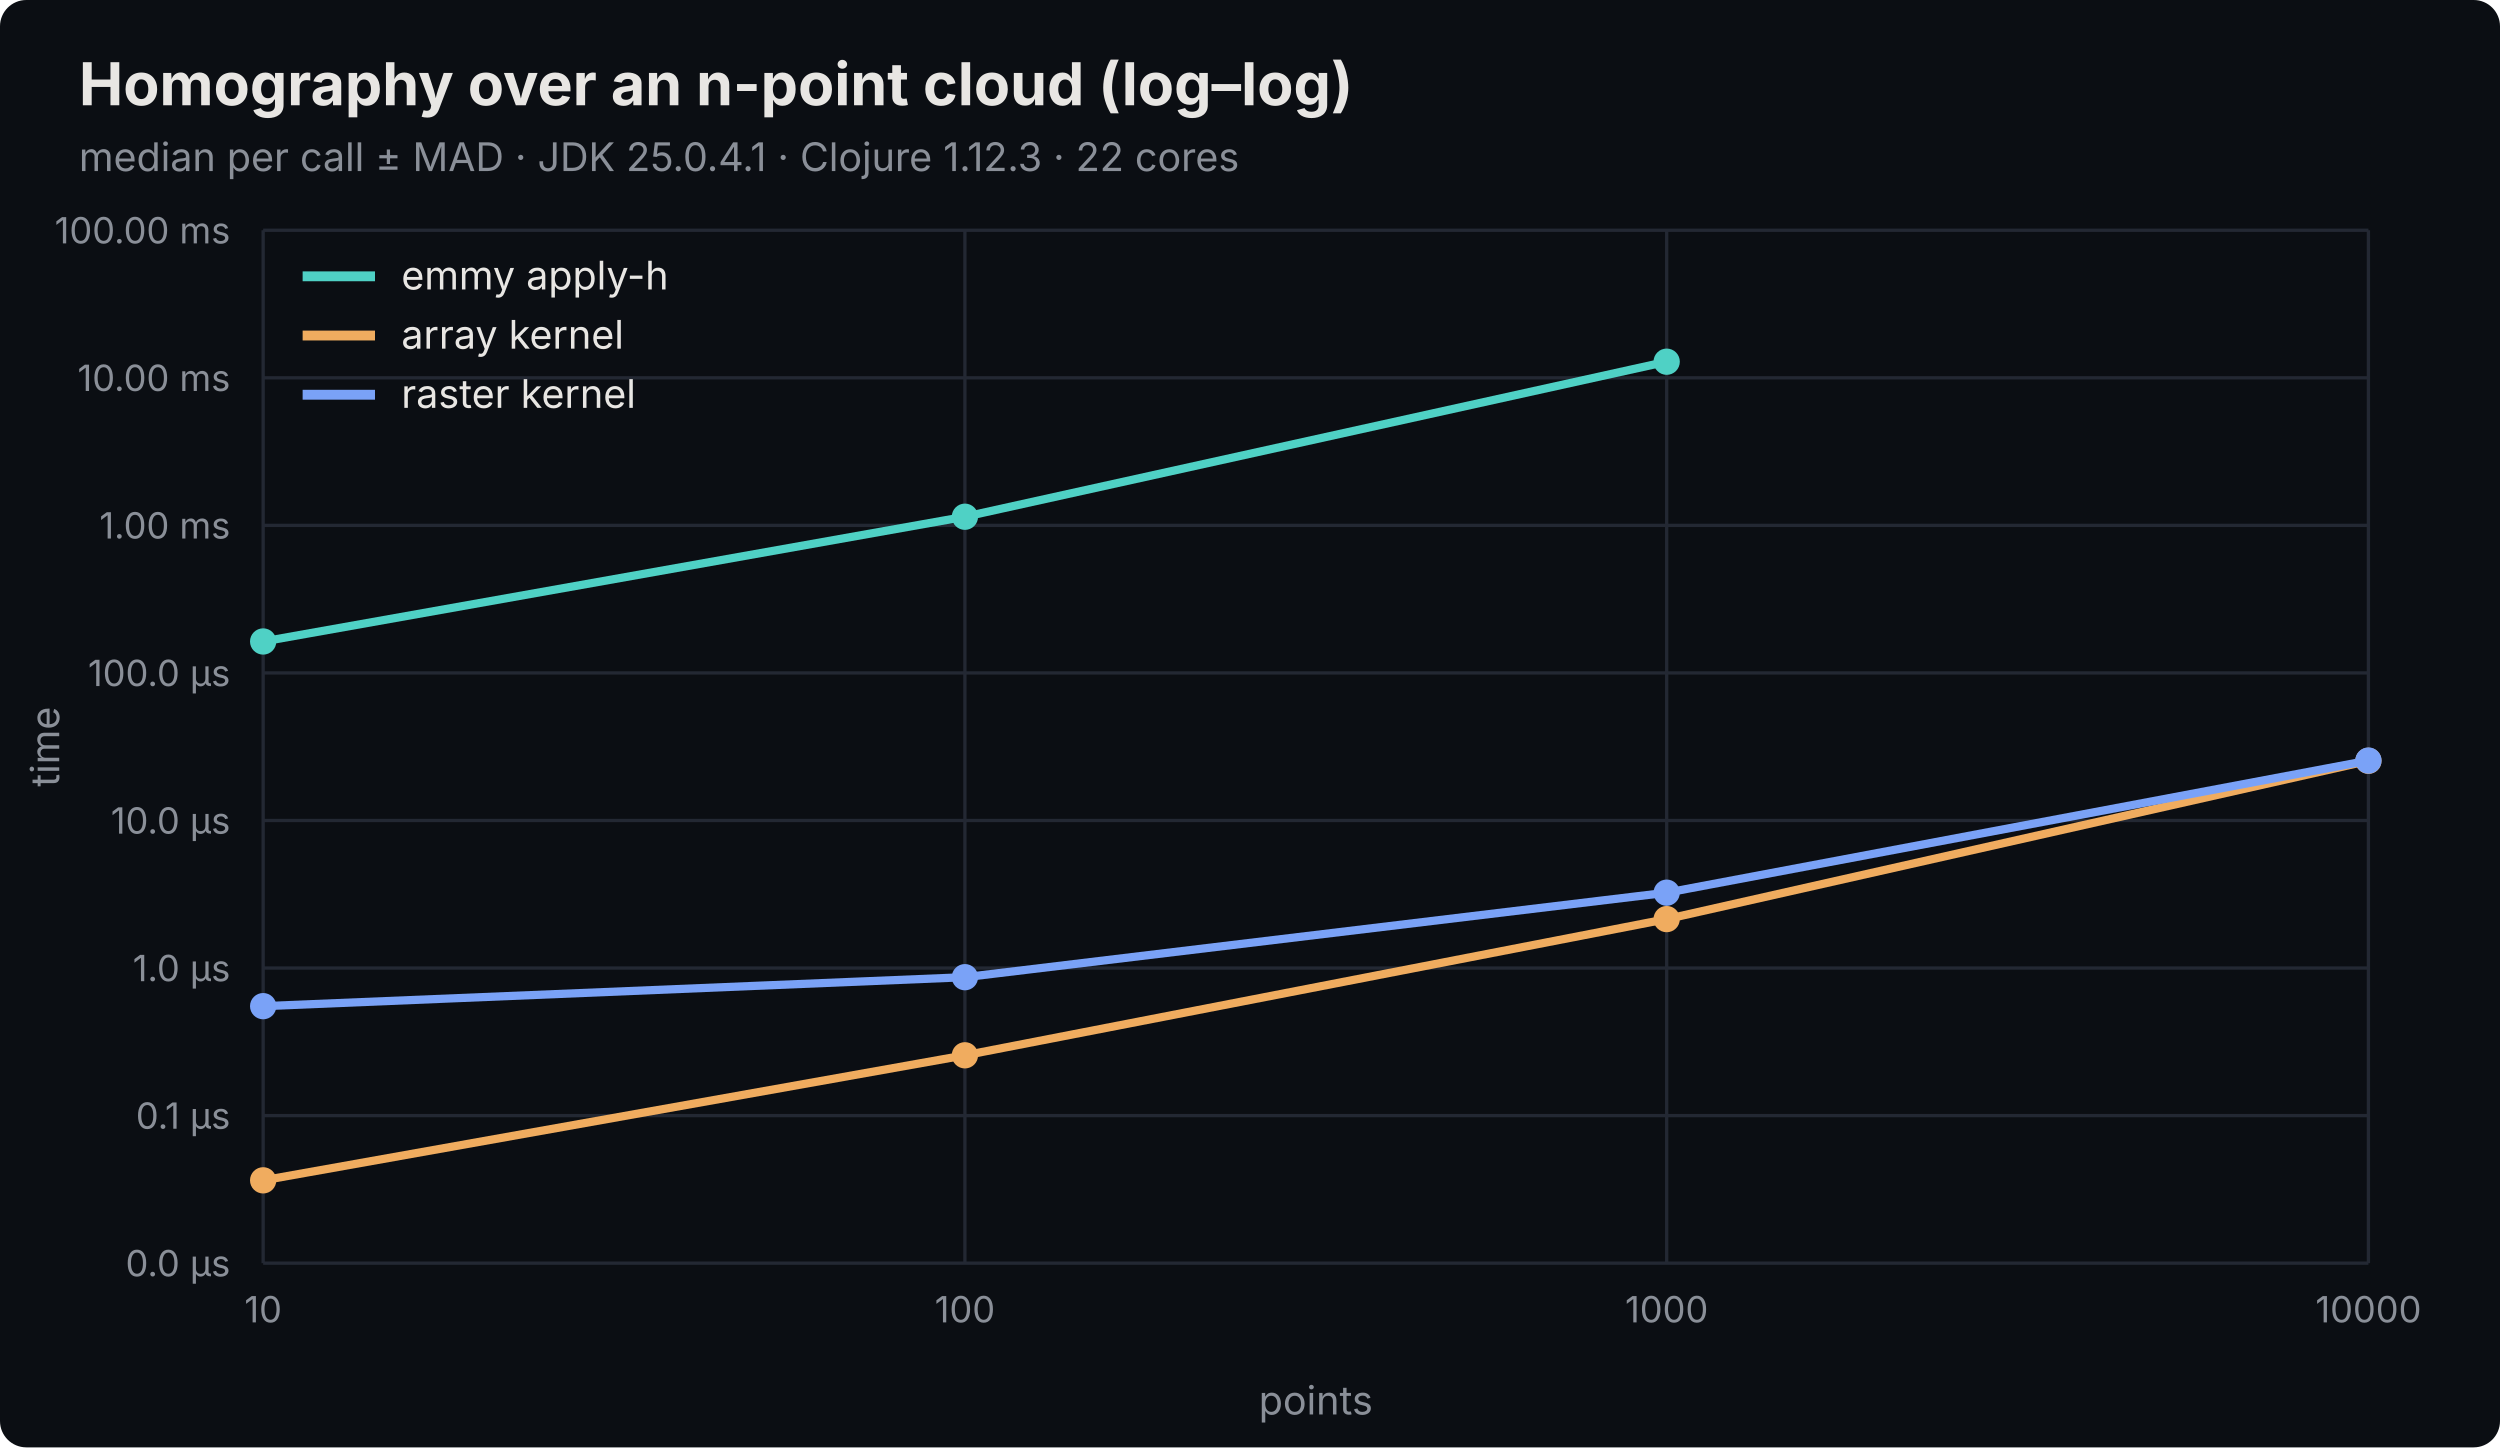
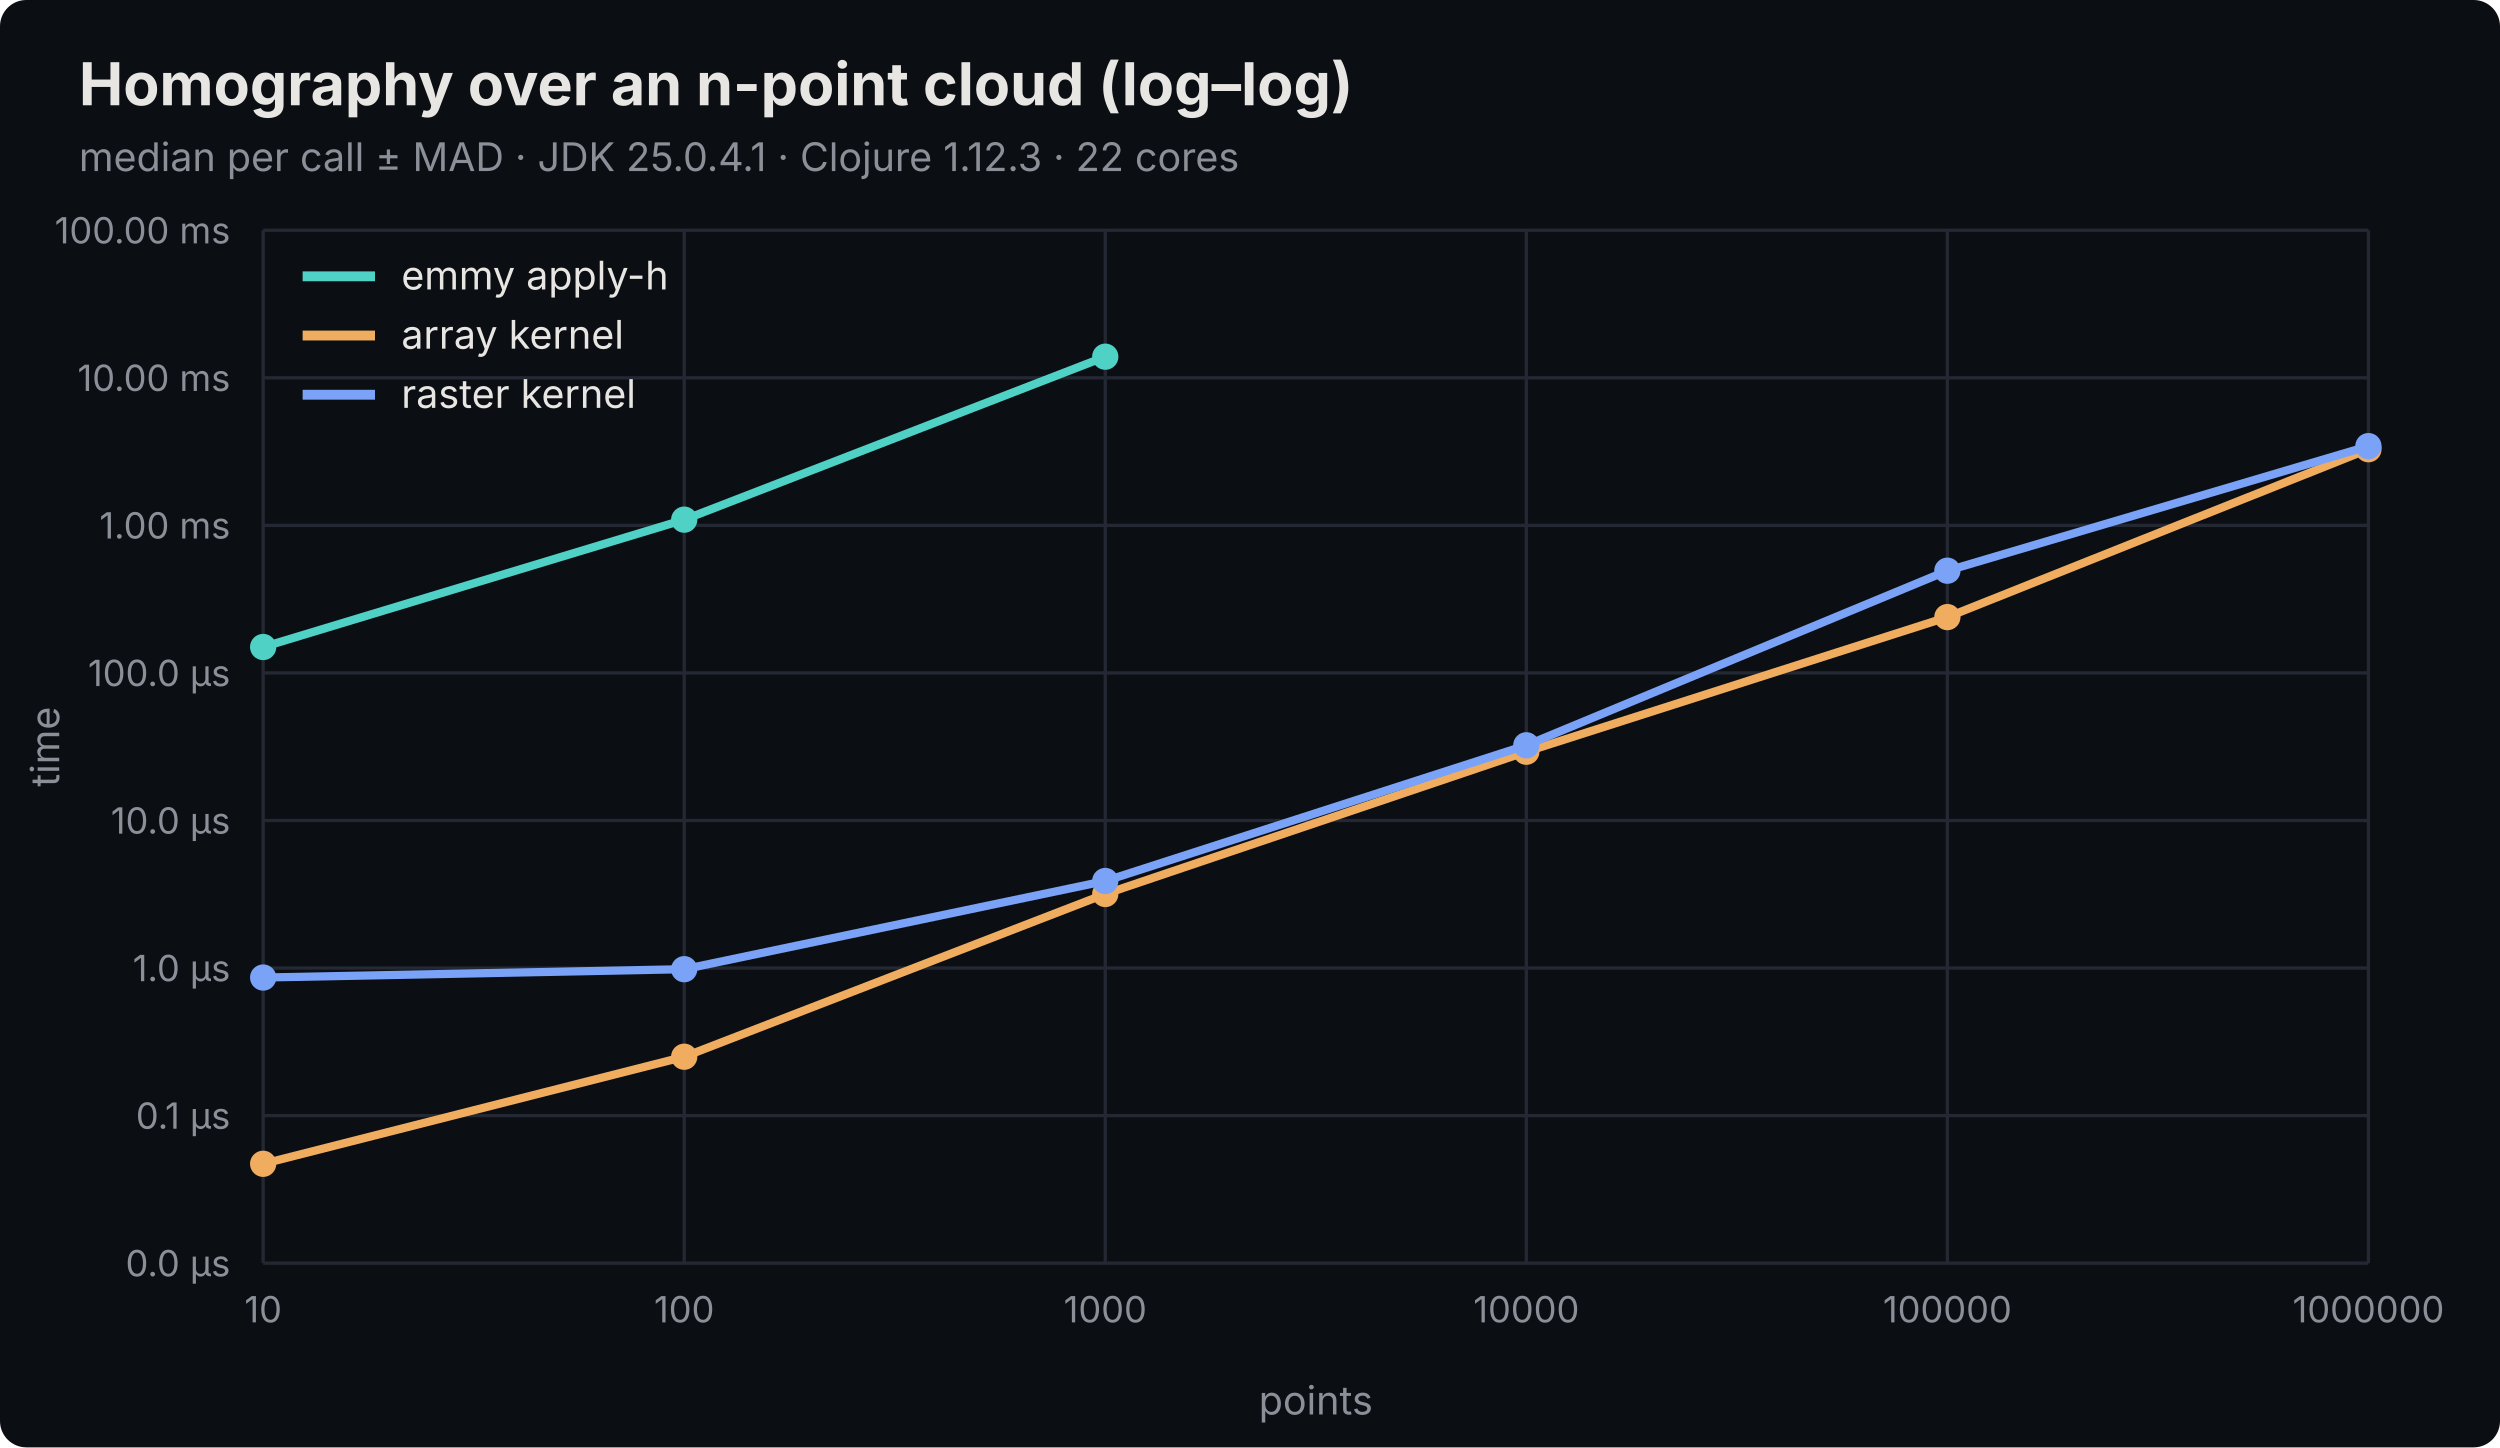
<svg xmlns="http://www.w3.org/2000/svg" font-family="system-ui, -apple-system, Segoe UI, sans-serif" height="440" viewBox="0 0 760 440" width="760">
  <rect fill="#0b0e13" height="440" rx="8" width="760" x="0" y="0" />
  <text fill="#e8e6e3" font-size="18" font-weight="700" x="24" y="32">Homography over an n-point cloud (log–log)</text>
  <text fill="#8a8f98" font-size="12" x="24" y="52">median per call ± MAD · JDK 25.0.4.1 · Clojure 1.12.3 · 22 cores</text>
  <g>
    <line stroke="#232833" x1="80" x2="720" y1="384.0" y2="384.0" />
    <text fill="#8a8f98" font-size="11" text-anchor="end" x="70" y="388.0">0.0 µs</text>
  </g>
  <g>
    <line stroke="#232833" x1="80" x2="720" y1="339.143" y2="339.143" />
    <text fill="#8a8f98" font-size="11" text-anchor="end" x="70" y="343.143">0.1 µs</text>
  </g>
  <g>
    <line stroke="#232833" x1="80" x2="720" y1="294.286" y2="294.286" />
    <text fill="#8a8f98" font-size="11" text-anchor="end" x="70" y="298.286">1.0 µs</text>
  </g>
  <g>
    <line stroke="#232833" x1="80" x2="720" y1="249.429" y2="249.429" />
    <text fill="#8a8f98" font-size="11" text-anchor="end" x="70" y="253.429">10.0 µs</text>
  </g>
  <g>
    <line stroke="#232833" x1="80" x2="720" y1="204.571" y2="204.571" />
    <text fill="#8a8f98" font-size="11" text-anchor="end" x="70" y="208.571">100.0 µs</text>
  </g>
  <g>
    <line stroke="#232833" x1="80" x2="720" y1="159.714" y2="159.714" />
    <text fill="#8a8f98" font-size="11" text-anchor="end" x="70" y="163.714">1.00 ms</text>
  </g>
  <g>
    <line stroke="#232833" x1="80" x2="720" y1="114.857" y2="114.857" />
    <text fill="#8a8f98" font-size="11" text-anchor="end" x="70" y="118.857">10.00 ms</text>
  </g>
  <g>
    <line stroke="#232833" x1="80" x2="720" y1="70.0" y2="70.0" />
    <text fill="#8a8f98" font-size="11" text-anchor="end" x="70" y="74.0">100.00 ms</text>
  </g>
  <g>
    <line stroke="#232833" x1="80.0" x2="80.0" y1="70" y2="384" />
    <text fill="#8a8f98" font-size="11" text-anchor="middle" x="80.0" y="402">10</text>
  </g>
  <g>
-     <line stroke="#232833" x1="293.333" x2="293.333" y1="70" y2="384" />
-     <text fill="#8a8f98" font-size="11" text-anchor="middle" x="293.333" y="402">100</text>
+     <line stroke="#232833" x1="208.0" x2="208.0" y1="70" y2="384" />
+     <text fill="#8a8f98" font-size="11" text-anchor="middle" x="208.0" y="402">100</text>
  </g>
  <g>
-     <line stroke="#232833" x1="506.667" x2="506.667" y1="70" y2="384" />
-     <text fill="#8a8f98" font-size="11" text-anchor="middle" x="506.667" y="402">1000</text>
+     <line stroke="#232833" x1="336.0" x2="336.0" y1="70" y2="384" />
+     <text fill="#8a8f98" font-size="11" text-anchor="middle" x="336.0" y="402">1000</text>
+   </g>
+   <g>
+     <line stroke="#232833" x1="464.0" x2="464.0" y1="70" y2="384" />
+     <text fill="#8a8f98" font-size="11" text-anchor="middle" x="464.0" y="402">10000</text>
+   </g>
+   <g>
+     <line stroke="#232833" x1="592.0" x2="592.0" y1="70" y2="384" />
+     <text fill="#8a8f98" font-size="11" text-anchor="middle" x="592.0" y="402">100000</text>
  </g>
  <g>
    <line stroke="#232833" x1="720.0" x2="720.0" y1="70" y2="384" />
-     <text fill="#8a8f98" font-size="11" text-anchor="middle" x="720.0" y="402">10000</text>
+     <text fill="#8a8f98" font-size="11" text-anchor="middle" x="720.0" y="402">1000000</text>
  </g>
  <text fill="#8a8f98" font-size="12" text-anchor="middle" x="400" y="430">points</text>
  <text fill="#8a8f98" font-size="12" text-anchor="middle" transform="rotate(-90 18 227)" x="18" y="227">time</text>
  <g>
-     <polyline fill="none" points="80.0,195.01 293.333,157.089 506.667,109.957" stroke="#4fd1c5" stroke-linejoin="round" stroke-width="2.5" />
-     <circle cx="80.0" cy="195.01" fill="#4fd1c5" r="4" />
-     <circle cx="293.333" cy="157.089" fill="#4fd1c5" r="4" />
-     <circle cx="506.667" cy="109.957" fill="#4fd1c5" r="4" />
+     <polyline fill="none" points="80.0,196.693 208.0,157.974 336.0,108.436" stroke="#4fd1c5" stroke-linejoin="round" stroke-width="2.5" />
+     <circle cx="80.0" cy="196.693" fill="#4fd1c5" r="4" />
+     <circle cx="208.0" cy="157.974" fill="#4fd1c5" r="4" />
+     <circle cx="336.0" cy="108.436" fill="#4fd1c5" r="4" />
    <g transform="translate(92,84)">
      <line stroke="#4fd1c5" stroke-width="3" x1="0" x2="22" y1="0" y2="0" />
      <text fill="#e8e6e3" font-size="12" x="30" y="4">emmy apply-h</text>
    </g>
  </g>
  <g>
-     <polyline fill="none" points="80.0,358.823 293.333,320.811 506.667,279.403 720.0,231.288" stroke="#f0ac5f" stroke-linejoin="round" stroke-width="2.5" />
-     <circle cx="80.0" cy="358.823" fill="#f0ac5f" r="4" />
-     <circle cx="293.333" cy="320.811" fill="#f0ac5f" r="4" />
-     <circle cx="506.667" cy="279.403" fill="#f0ac5f" r="4" />
-     <circle cx="720.0" cy="231.288" fill="#f0ac5f" r="4" />
+     <polyline fill="none" points="80.0,353.794 208.0,321.247 336.0,271.774 464.0,228.527 592.0,187.596 720.0,136.561" stroke="#f0ac5f" stroke-linejoin="round" stroke-width="2.5" />
+     <circle cx="80.0" cy="353.794" fill="#f0ac5f" r="4" />
+     <circle cx="208.0" cy="321.247" fill="#f0ac5f" r="4" />
+     <circle cx="336.0" cy="271.774" fill="#f0ac5f" r="4" />
+     <circle cx="464.0" cy="228.527" fill="#f0ac5f" r="4" />
+     <circle cx="592.0" cy="187.596" fill="#f0ac5f" r="4" />
+     <circle cx="720.0" cy="136.561" fill="#f0ac5f" r="4" />
    <g transform="translate(92,102)">
      <line stroke="#f0ac5f" stroke-width="3" x1="0" x2="22" y1="0" y2="0" />
      <text fill="#e8e6e3" font-size="12" x="30" y="4">array kernel</text>
    </g>
  </g>
  <g>
-     <polyline fill="none" points="80.0,305.872 293.333,297.066 506.667,271.38 720.0,231.216" stroke="#7aa2f7" stroke-linejoin="round" stroke-width="2.5" />
-     <circle cx="80.0" cy="305.872" fill="#7aa2f7" r="4" />
-     <circle cx="293.333" cy="297.066" fill="#7aa2f7" r="4" />
-     <circle cx="506.667" cy="271.38" fill="#7aa2f7" r="4" />
-     <circle cx="720.0" cy="231.216" fill="#7aa2f7" r="4" />
+     <polyline fill="none" points="80.0,297.171 208.0,294.636 336.0,267.823 464.0,226.567 592.0,173.495 720.0,135.622" stroke="#7aa2f7" stroke-linejoin="round" stroke-width="2.5" />
+     <circle cx="80.0" cy="297.171" fill="#7aa2f7" r="4" />
+     <circle cx="208.0" cy="294.636" fill="#7aa2f7" r="4" />
+     <circle cx="336.0" cy="267.823" fill="#7aa2f7" r="4" />
+     <circle cx="464.0" cy="226.567" fill="#7aa2f7" r="4" />
+     <circle cx="592.0" cy="173.495" fill="#7aa2f7" r="4" />
+     <circle cx="720.0" cy="135.622" fill="#7aa2f7" r="4" />
    <g transform="translate(92,120)">
      <line stroke="#7aa2f7" stroke-width="3" x1="0" x2="22" y1="0" y2="0" />
      <text fill="#e8e6e3" font-size="12" x="30" y="4">raster kernel</text>
    </g>
  </g>
</svg>
